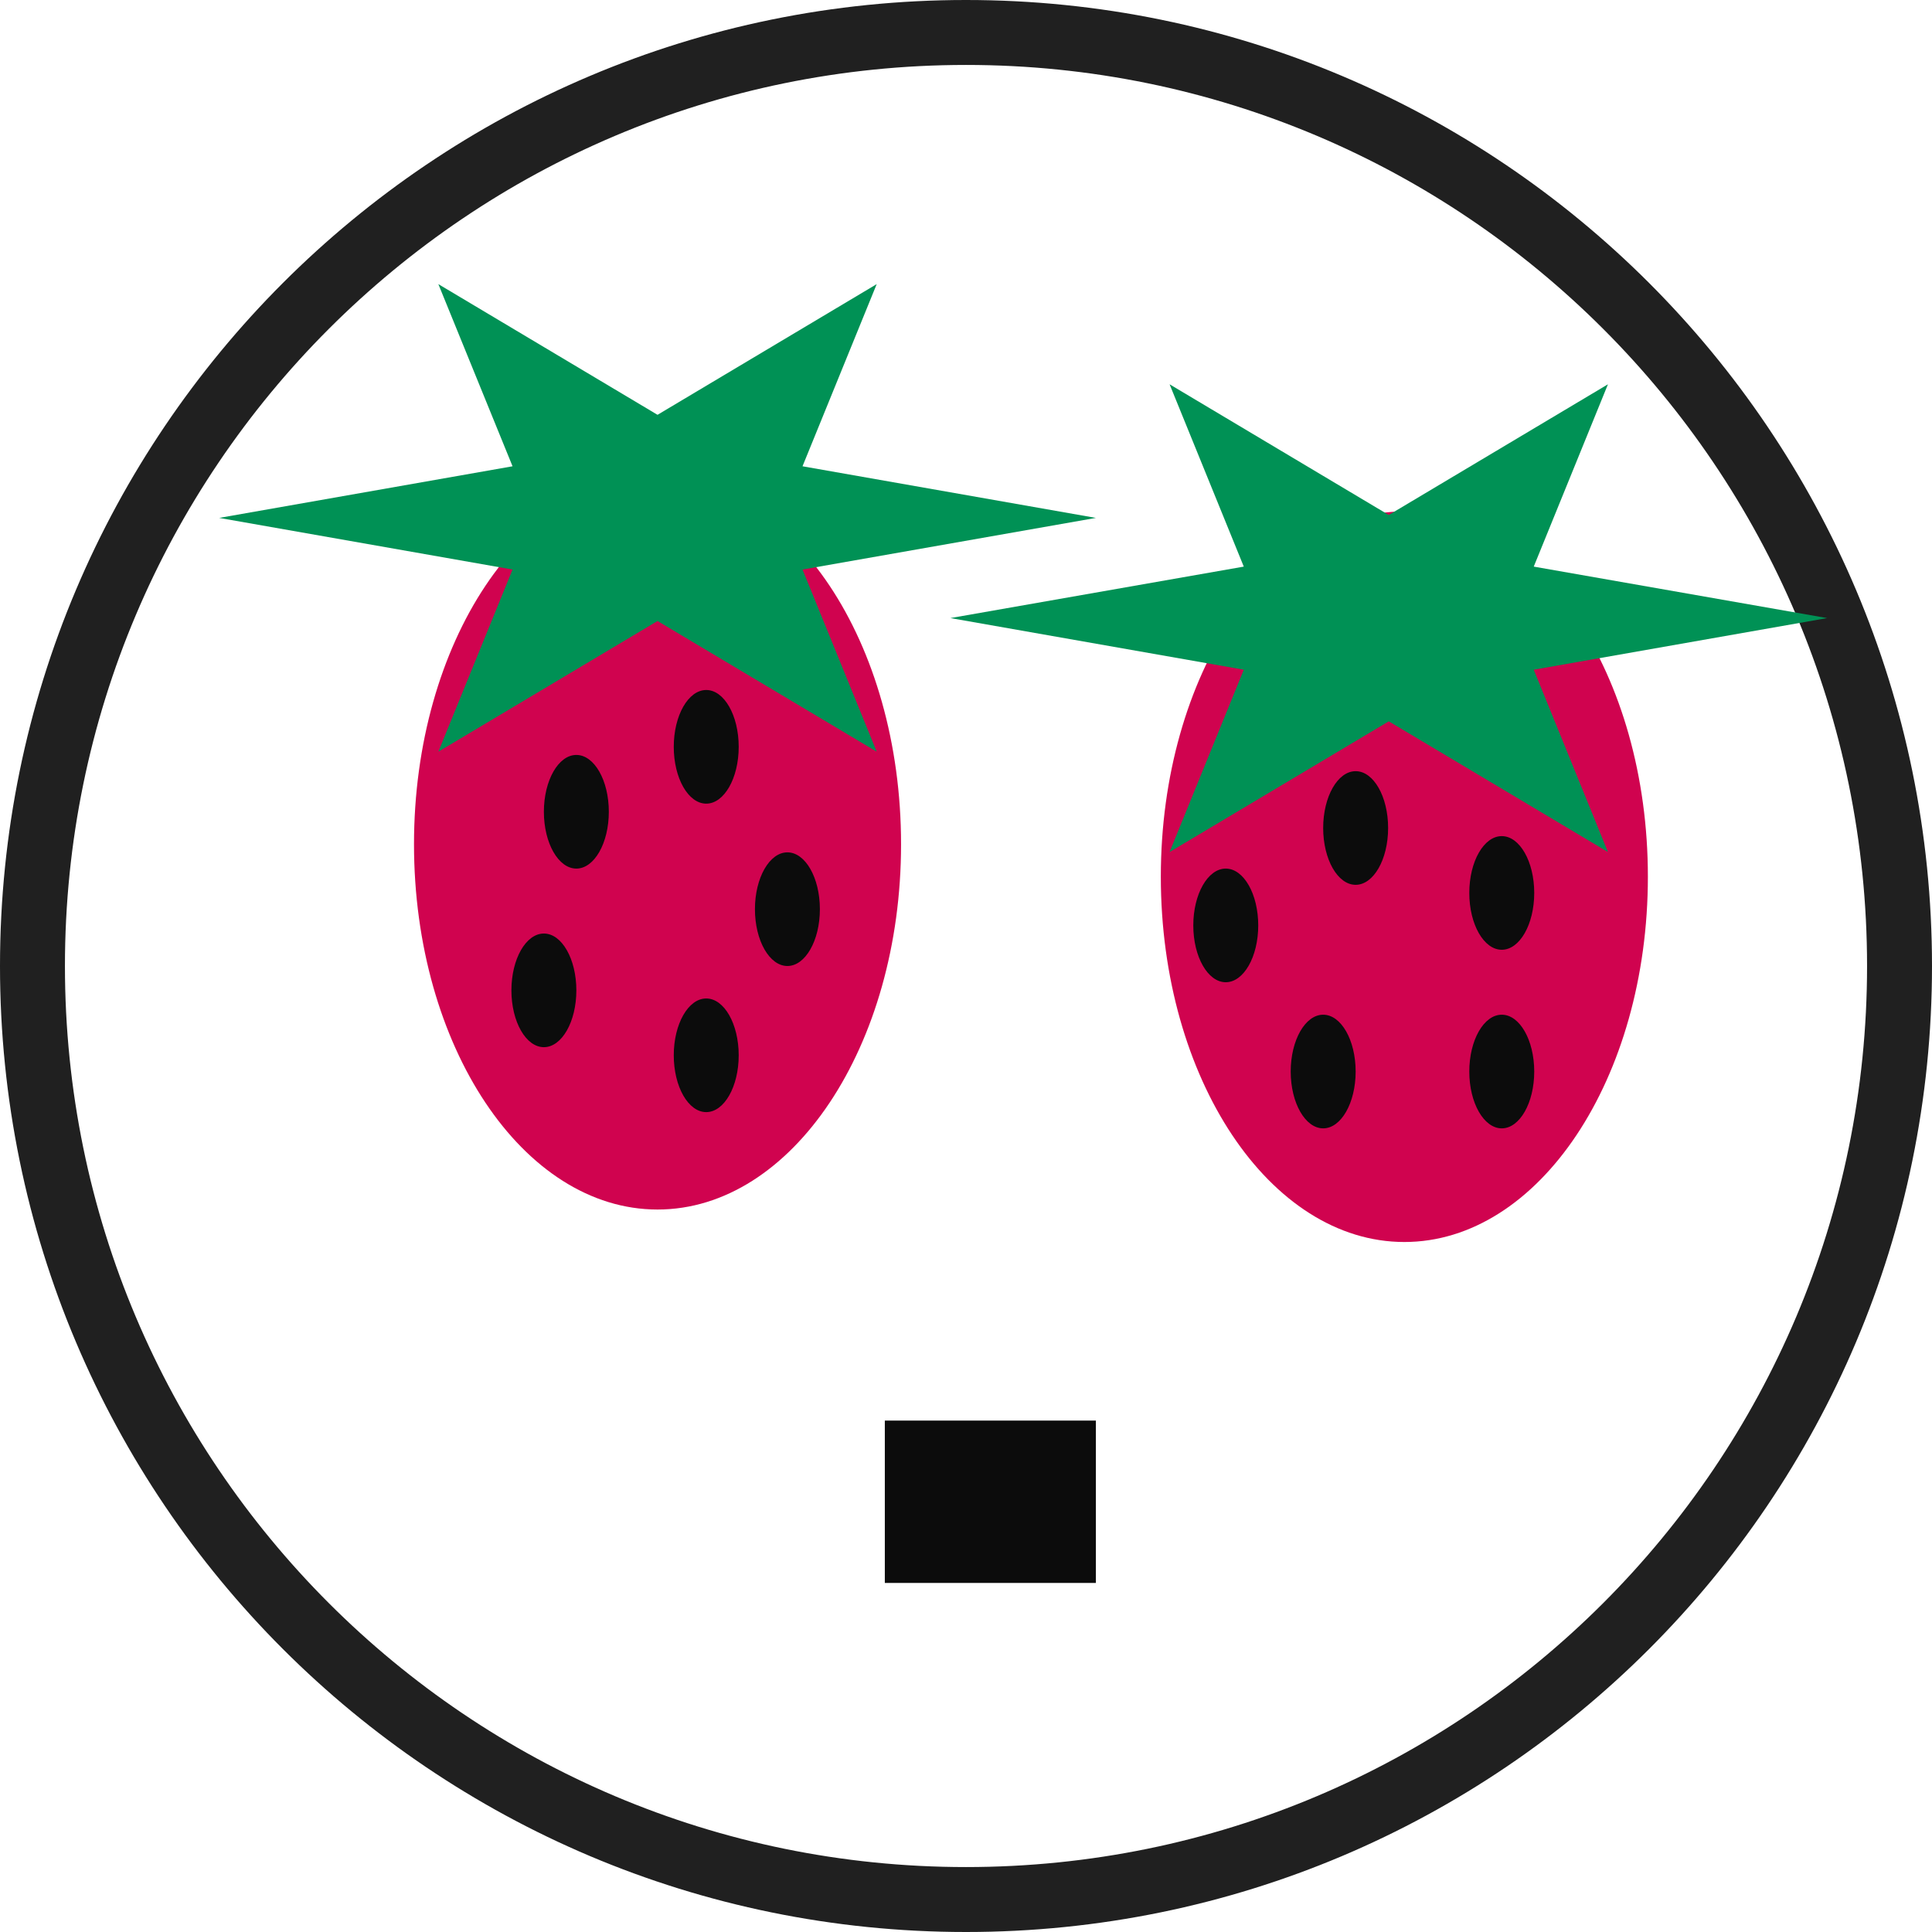
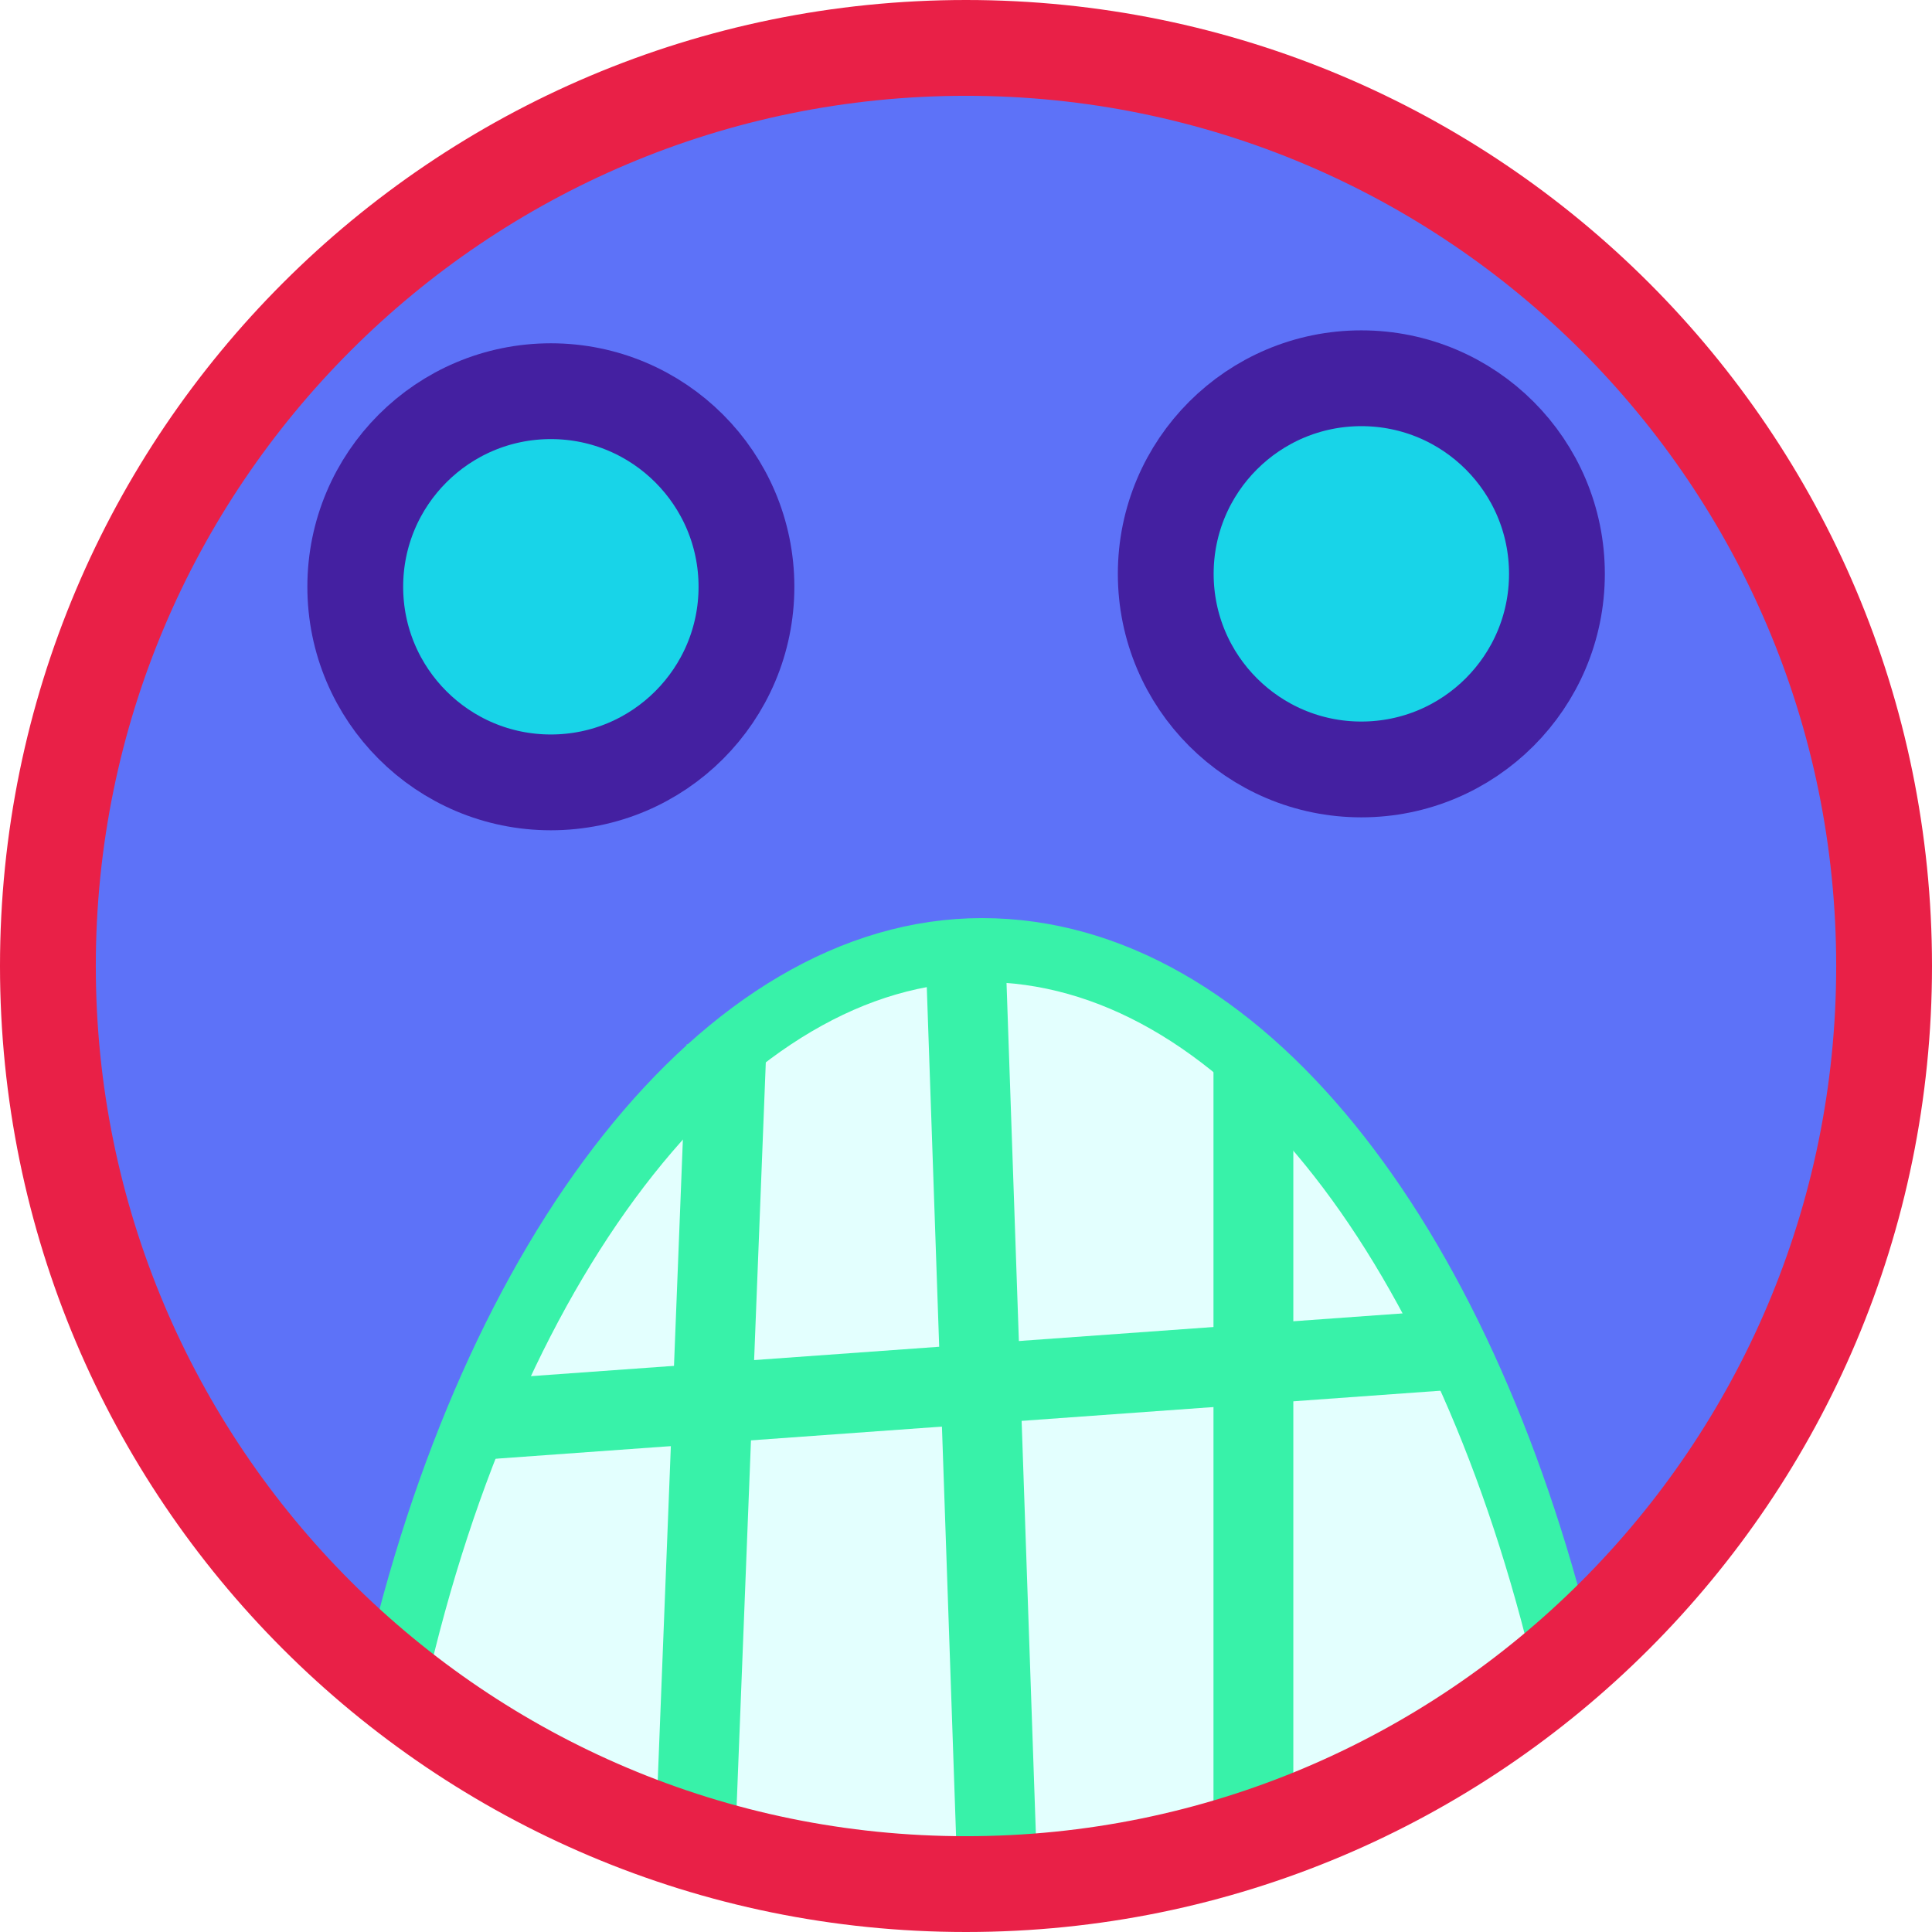
- <svg xmlns="http://www.w3.org/2000/svg" id="Layer_2" viewBox="0 0 119 119">
+ <svg xmlns="http://www.w3.org/2000/svg" id="Layer_2" viewBox="0 0 121 121">
  <defs>
    <style>
      .cls-1 {
-         fill: #d0034f;
+         stroke: #e92047;
+       }
+ 
+       .cls-1, .cls-2 {
+         stroke-width: 6px;
+       }
+ 
+       .cls-1, .cls-2, .cls-3, .cls-4 {
+         stroke-miterlimit: 10;
+       }
+ 
+       .cls-1, .cls-3 {
+         fill: none;
      }

      .cls-2 {
-         fill: #0c0c0c;
+         fill: #18d4e8;
+         stroke: #4420a1;
      }

      .cls-3 {
-         fill: #009155;
+         stroke-width: 5px;
+       }
+ 
+       .cls-3, .cls-4 {
+         stroke: #38f2a9;
+       }
+ 
+       .cls-5 {
+         fill: #5d72f8;
      }

      .cls-4 {
-         fill: none;
-         stroke: #202020;
-         stroke-miterlimit: 10;
+         fill: #e3fffe;
        stroke-width: 4px;
      }
    </style>
  </defs>
  <g id="feutre_emojis">
-     <circle class="cls-4" cx="59.5" cy="59.5" r="57.5" />
-     <ellipse class="cls-1" cx="40.5" cy="52" rx="15" ry="22.5" />
-     <ellipse class="cls-1" cx="86.5" cy="54" rx="15" ry="22.5" />
-     <polygon class="cls-3" points="40.5 25.55 54 17.5 49.43 28.72 67.5 31.9 49.43 35.08 54 46.3 40.5 38.25 27 46.3 31.57 35.08 13.5 31.9 31.57 28.72 27 17.5 40.5 25.55" />
-     <polygon class="cls-3" points="85.54 31.72 99.04 23.67 94.47 34.9 112.54 38.07 94.47 41.25 99.04 52.48 85.54 44.43 72.04 52.48 76.61 41.25 58.54 38.07 76.61 34.9 72.04 23.67 85.54 31.72" />
-     <ellipse class="cls-2" cx="43.5" cy="46" rx="2" ry="3.5" />
-     <ellipse class="cls-2" cx="35.5" cy="50" rx="2" ry="3.5" />
-     <ellipse class="cls-2" cx="33.5" cy="61" rx="2" ry="3.5" />
-     <ellipse class="cls-2" cx="48.5" cy="56" rx="2" ry="3.5" />
-     <ellipse class="cls-2" cx="43.5" cy="65" rx="2" ry="3.5" />
-     <ellipse class="cls-2" cx="75.5" cy="57" rx="2" ry="3.5" />
-     <ellipse class="cls-2" cx="83.5" cy="51" rx="2" ry="3.5" />
-     <ellipse class="cls-2" cx="81.5" cy="66" rx="2" ry="3.5" />
-     <ellipse class="cls-2" cx="92.5" cy="55" rx="2" ry="3.5" />
-     <ellipse class="cls-2" cx="92.5" cy="66" rx="2" ry="3.5" />
-     <rect class="cls-2" x="54.5" y="87.5" width="13" height="10" />
+     <g>
+       <circle class="cls-5" cx="60.5" cy="60.5" r="57.5" />
+       <path class="cls-4" d="M24.7,105.37c9.74,7.59,21.99,12.13,35.3,12.13,14.48,0,27.7-5.36,37.8-14.19-6.35-25.86-20.21-43.81-36.3-43.81s-30.7,18.9-36.8,45.87Z" />
+       <line class="cls-3" x1="29" y1="89" x2="91.5" y2="84.5" />
+       <line class="cls-3" x1="45.5" y1="65.5" x2="43.5" y2="116.5" />
+       <line class="cls-3" x1="60.5" y1="60.5" x2="62.5" y2="118.5" />
+       <line class="cls-3" x1="78.5" y1="66.5" x2="78.5" y2="115.5" />
+       <circle class="cls-2" cx="34.5" cy="36.75" r="12.25" />
+       <circle class="cls-2" cx="85.26" cy="35.94" r="12.25" />
+       <circle class="cls-1" cx="60.5" cy="60.5" r="57.5" />
+     </g>
  </g>
</svg>
